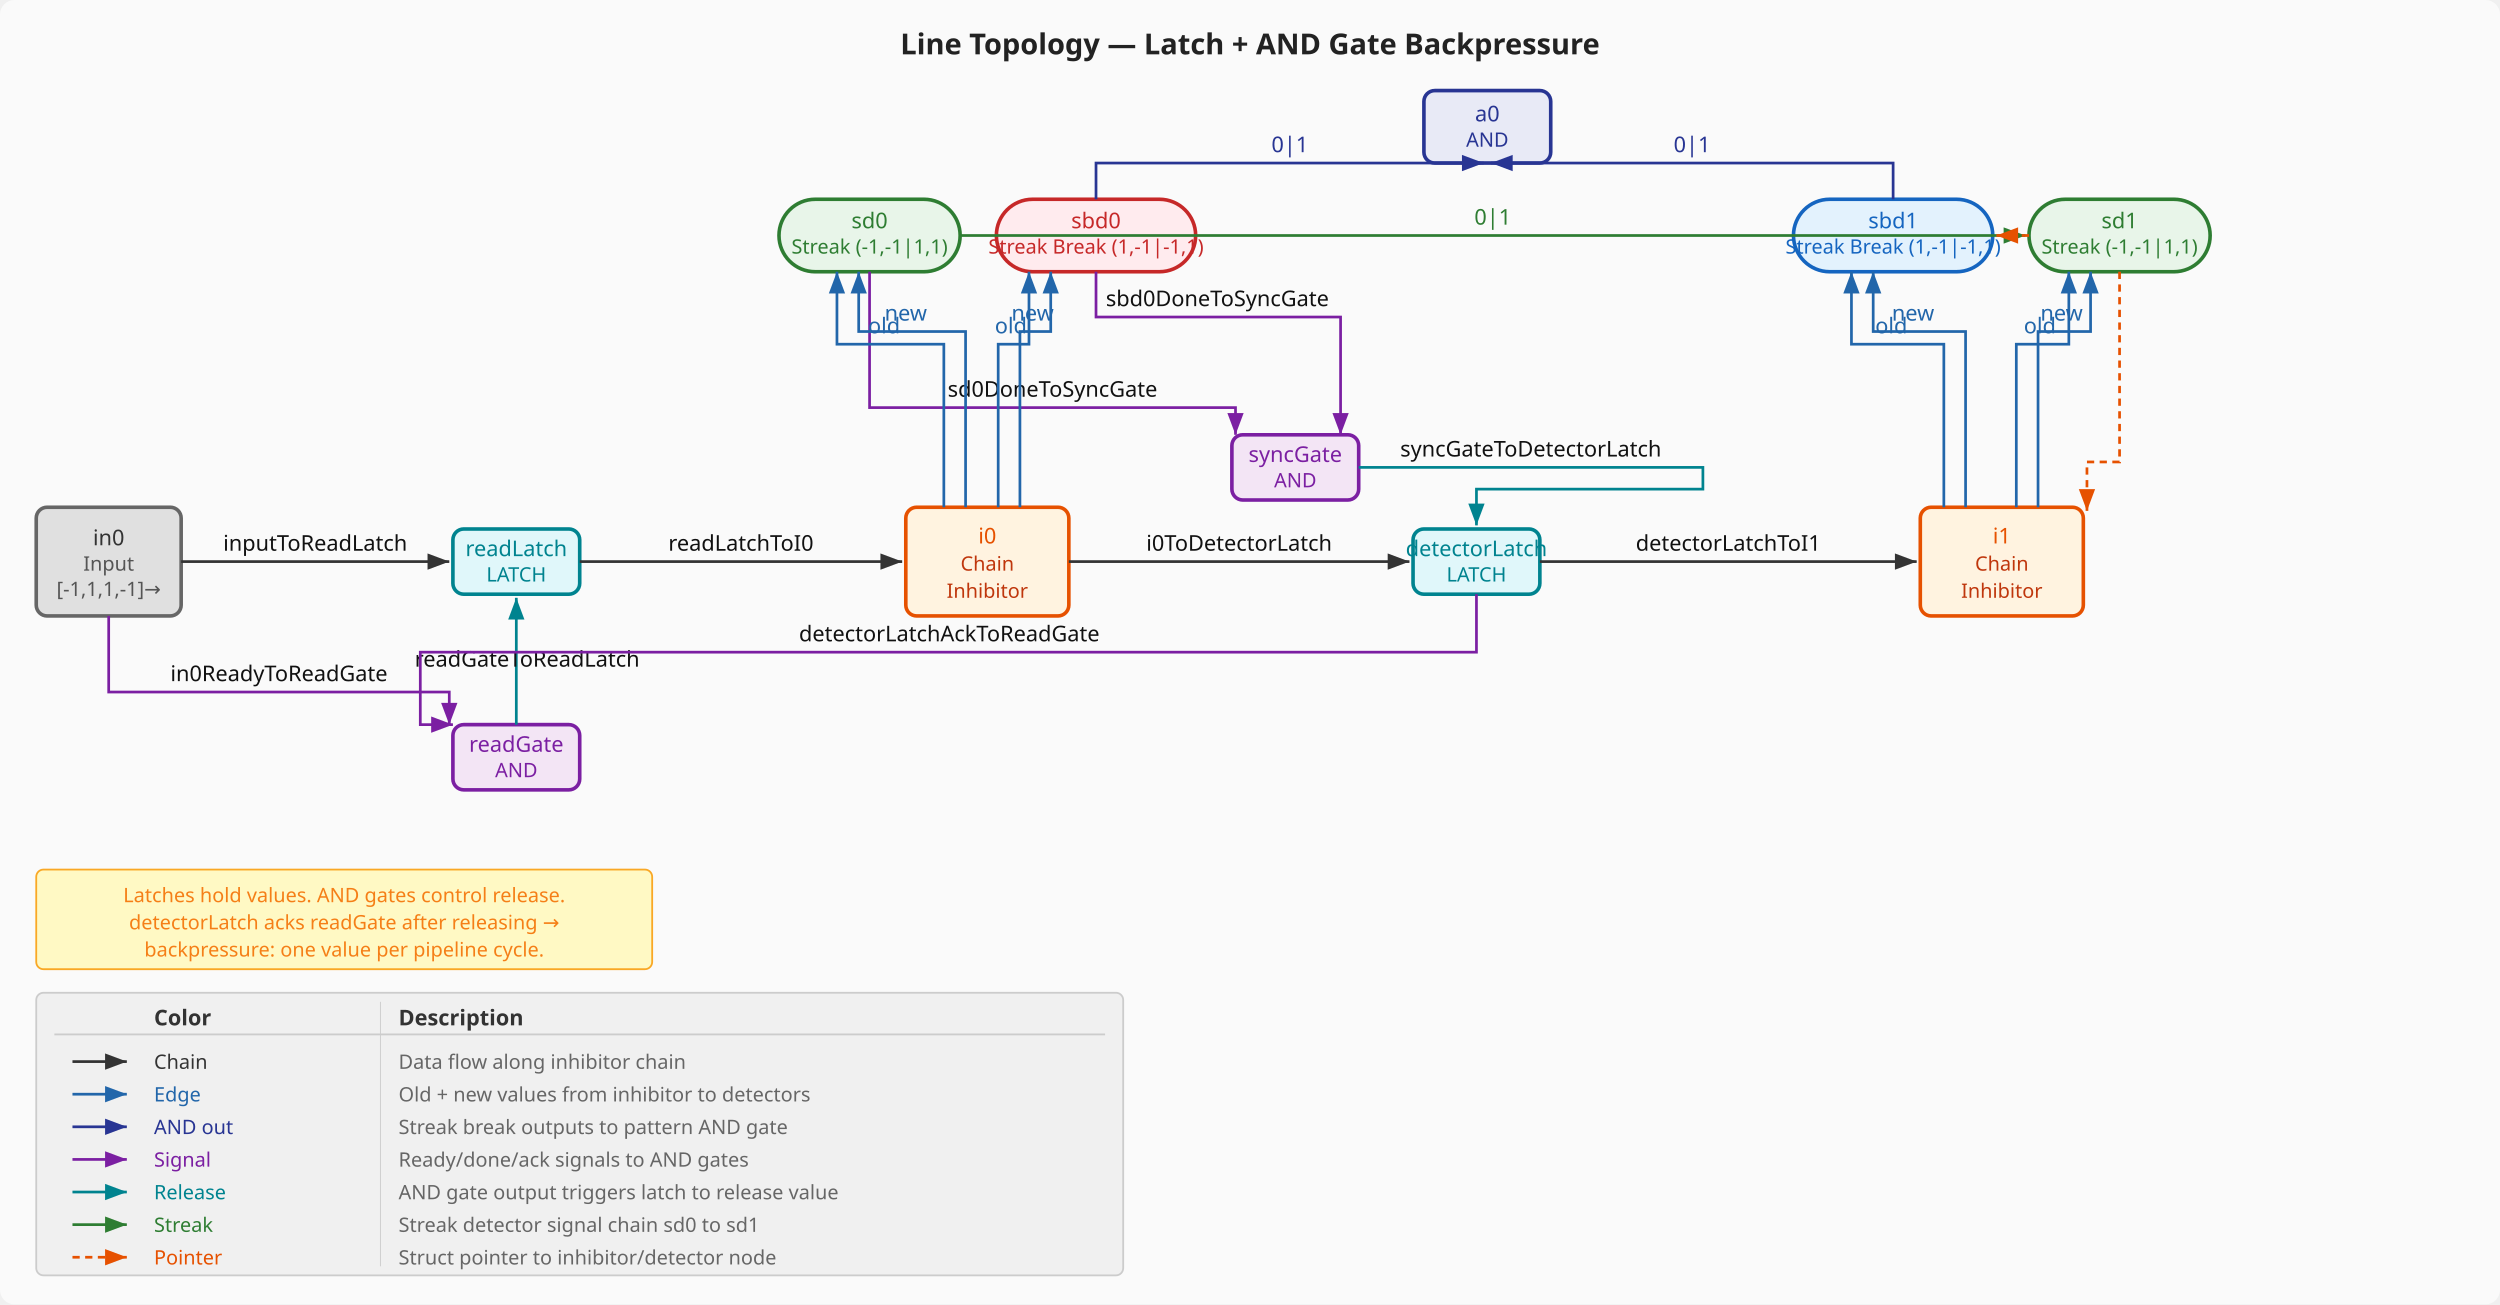
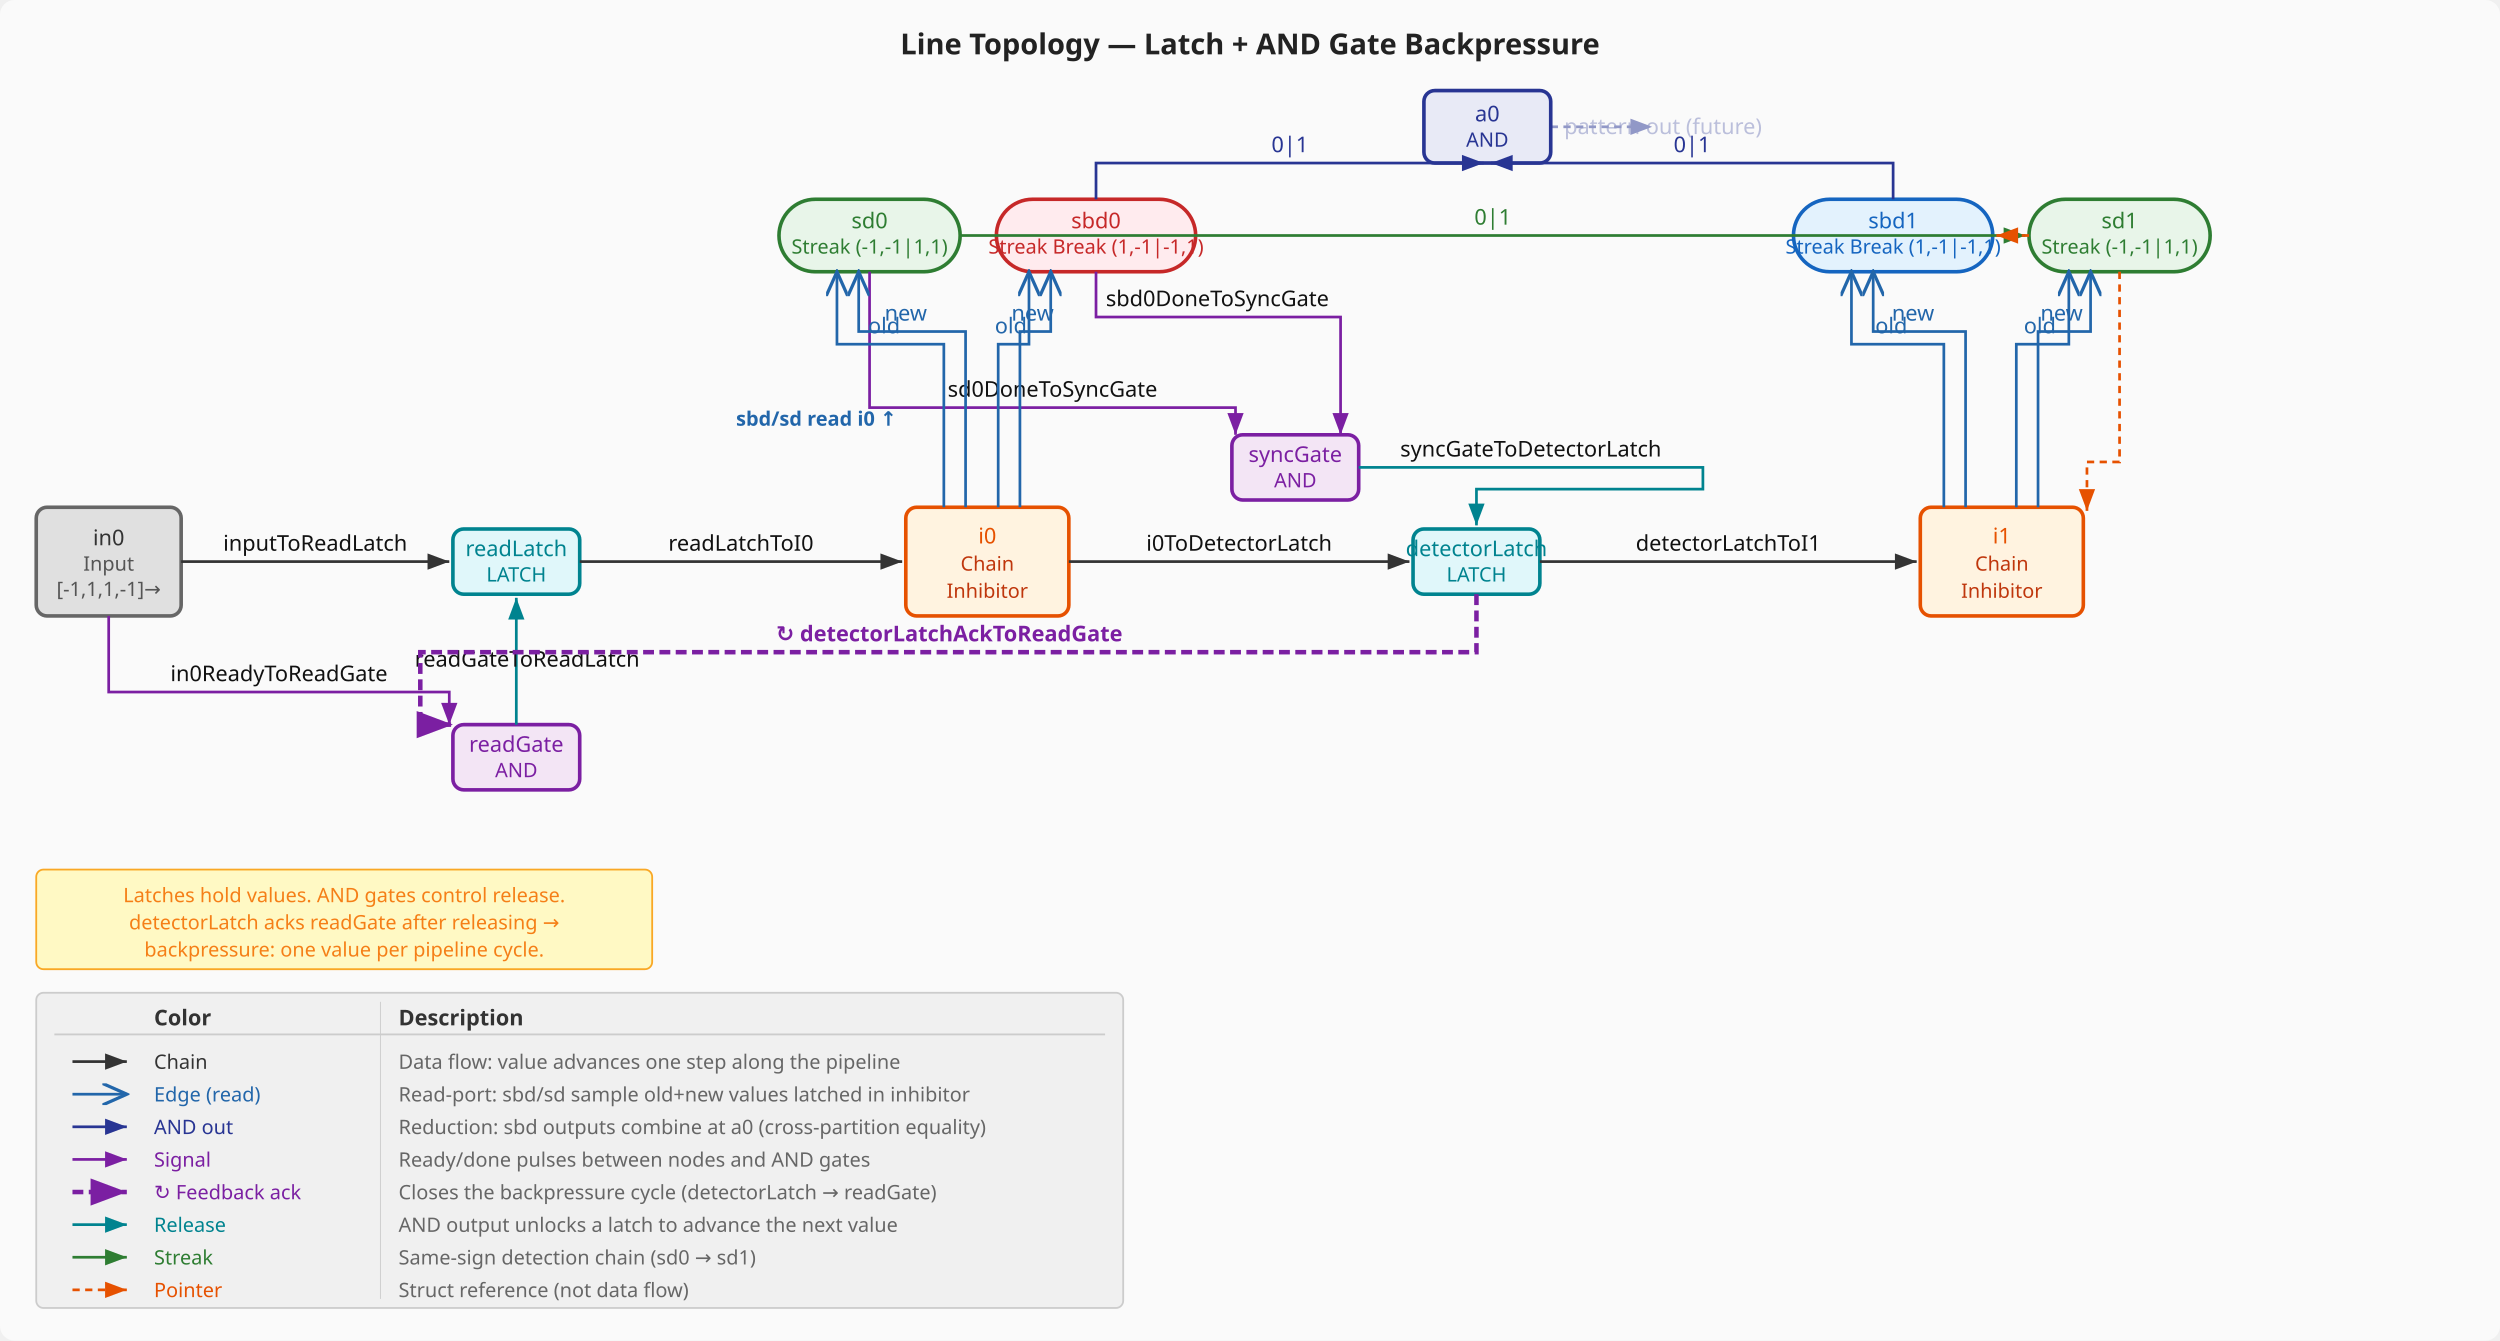
- <svg xmlns="http://www.w3.org/2000/svg" viewBox="0 0 1380 720" font-weight="400" font-family="ui-sans-serif, system-ui, sans-serif">
+ <svg xmlns="http://www.w3.org/2000/svg" viewBox="0 0 1380 740" font-weight="400" font-family="ui-sans-serif, system-ui, sans-serif">
  <style>
    svg { font-family: ui-sans-serif, system-ui, sans-serif; font-size: 12px; font-weight: 400; }

    /* ── Background ─────────────────────────────────────────── */
    .diagram-bg { fill: #fafafa; }

    /* ── Node shapes ─────────────────────────────────────────── */
    .shape-input    { fill: #e0e0e0; stroke: #666;    stroke-width: 2; }
    .shape-inhibitor{ fill: #fff3e0; stroke: #e65100; stroke-width: 2; }
    .shape-latch    { fill: #e0f7fa; stroke: #00838f; stroke-width: 2; }
    .shape-and-gate { fill: #f3e5f5; stroke: #7b1fa2; stroke-width: 2; }
    .shape-pattern-and { fill: #e8eaf6; stroke: #283593; stroke-width: 2; }
    .shape-sbd0     { fill: #ffebee; stroke: #c62828; stroke-width: 2; }
    .shape-sbd1     { fill: #e3f2fd; stroke: #1565c0; stroke-width: 2; }
    .shape-sd       { fill: #e8f5e9; stroke: #2e7d32; stroke-width: 2; }

    /* ── Node text ───────────────────────────────────────────── */
    .node-title    { text-anchor: middle; font-weight: normal; font-size: 12px; }
    .node-sublabel { text-anchor: middle; font-weight: normal; font-size: 11px; }
    .node-type     { text-anchor: middle; font-weight: normal; font-size: 11px; }

    .text-input    { fill: #333; }
    .text-sublabel { fill: #555; }
    .text-inhibitor{ fill: #e65100; }
    .text-inhibitor-sub { fill: #bf360c; }
    .text-latch    { fill: #00838f; }
    .text-and-gate { fill: #7b1fa2; }
    .text-pattern-and { fill: #283593; }
    .text-sbd0     { fill: #c62828; }
    .text-sbd1     { fill: #1565c0; }
    .text-sd       { fill: #2e7d32; }

    /* ── Edge lines ──────────────────────────────────────────── */
    .chain           { stroke: #333;    stroke-width: 1.5px; fill: none; marker-end: url(#arrow); }
-     .edge-connection { stroke: #2266aa; stroke-width: 1.5px; fill: none; marker-end: url(#arrow-blue); }
+     .edge-connection { stroke: #2266aa; stroke-width: 1.5px; fill: none; marker-end: url(#arrow-blue-open); }
    .and-out         { stroke: #283593; stroke-width: 1.5px; fill: none; marker-end: url(#arrow-indigo); }
    .signal          { stroke: #7b1fa2; stroke-width: 1.5px; fill: none; marker-end: url(#arrow-magenta); }
+     .feedback-ack    { stroke: #7b1fa2; stroke-width: 2.5px; fill: none; stroke-dasharray: 6 3; marker-end: url(#arrow-magenta); }
    .release         { stroke: #00838f; stroke-width: 1.5px; fill: none; marker-end: url(#arrow-teal); }
    .streak          { stroke: #2e7d32; stroke-width: 1.5px; fill: none; marker-end: url(#arrow-green); }
    .pointer         { stroke: #e65100; stroke-width: 1.5px; fill: none; stroke-dasharray: 4 3; marker-end: url(#arrow-orange); }
+     .future-out      { stroke: #283593; stroke-width: 1.5px; fill: none; stroke-dasharray: 4 3; opacity: 0.5; marker-end: url(#arrow-indigo); }

    /* ── Edge labels ─────────────────────────────────────────── */
    .edge-label  { font-size: 12px; text-anchor: middle; }
    .value-label { font-size: 12px; text-anchor: middle; }

    /* ── Annotation / legend ─────────────────────────────────── */
    .behavior-note-bg  { fill: #fff9c4; stroke: #f9a825; }
    .behavior-note-text { fill: #f57f17; text-anchor: middle; }
    .legend-bg         { fill: #f0f0f0; stroke: #ccc; }
    .legend-heading    { font-weight: bold; font-size: 12px; fill: #333; }
    .legend-name       { font-size: 11px; }
    .legend-desc       { font-size: 11px; fill: #666; }
    .legend-divider    { stroke: #ccc; }
    .title-text        { font-size: 16px; font-weight: bold; fill: #222; text-anchor: middle; }
  </style>
  <defs>
    <marker id="arrow" markerWidth="8" markerHeight="6" refX="8" refY="3" orient="auto">
      <path d="M0,0 L8,3 L0,6" fill="#333" />
    </marker>
    <marker id="arrow-blue" markerWidth="8" markerHeight="6" refX="8" refY="3" orient="auto">
      <path d="M0,0 L8,3 L0,6" fill="#2266aa" />
    </marker>
+     <marker id="arrow-blue-open" markerWidth="10" markerHeight="8" refX="9" refY="4" orient="auto">
+       <path d="M0,0 L9,4 L0,8" fill="none" stroke="#2266aa" stroke-width="1.2" />
+     </marker>
    <marker id="arrow-indigo" markerWidth="8" markerHeight="6" refX="8" refY="3" orient="auto">
      <path d="M0,0 L8,3 L0,6" fill="#283593" />
    </marker>
    <marker id="arrow-green" markerWidth="8" markerHeight="6" refX="8" refY="3" orient="auto">
      <path d="M0,0 L8,3 L0,6" fill="#2e7d32" />
    </marker>
    <marker id="arrow-orange" markerWidth="8" markerHeight="6" refX="8" refY="3" orient="auto">
      <path d="M0,0 L8,3 L0,6" fill="#e65100" />
    </marker>
    <marker id="arrow-magenta" markerWidth="8" markerHeight="6" refX="8" refY="3" orient="auto">
      <path d="M0,0 L8,3 L0,6" fill="#7b1fa2" />
    </marker>
    <marker id="arrow-teal" markerWidth="8" markerHeight="6" refX="8" refY="3" orient="auto">
      <path d="M0,0 L8,3 L0,6" fill="#00838f" />
    </marker>
  </defs>
-   <rect width="1380" height="720" rx="8" class="diagram-bg" />
+   <rect width="1380" height="740" rx="8" class="diagram-bg" />
  <text x="690" y="30" class="title-text">Line Topology — Latch + AND Gate Backpressure</text>
  <g id="node-a0" data-role="pattern-and-gate">
    <rect x="786" y="50" width="70" height="40" rx="6" class="shape-pattern-and" />
    <text x="821" y="67" font-weight="100" class="node-title text-pattern-and">a0</text>
    <text x="821" y="81" font-weight="100" class="node-type text-pattern-and">AND</text>
  </g>
  <g id="node-sd0" data-role="streak-detector" data-index="0">
    <rect x="430" y="110" width="100" height="40" rx="20" class="shape-sd" />
    <text x="480" y="126" font-weight="100" class="node-title text-sd">sd0</text>
    <text x="480" y="140" font-weight="100" class="node-type text-sd">Streak (-1,-1|1,1)</text>
  </g>
  <g id="node-sbd0" data-role="streak-break-detector" data-index="0">
    <rect x="550" y="110" width="110" height="40" rx="20" class="shape-sbd0" />
    <text x="605" y="126" font-weight="100" class="node-title text-sbd0">sbd0</text>
    <text x="605" y="140" font-weight="100" class="node-type text-sbd0">Streak Break (1,-1|-1,1)</text>
  </g>
  <g id="node-sbd1" data-role="streak-break-detector" data-index="1">
    <rect x="990" y="110" width="110" height="40" rx="20" class="shape-sbd1" />
    <text x="1045" y="126" font-weight="100" class="node-title text-sbd1">sbd1</text>
    <text x="1045" y="140" font-weight="100" class="node-type text-sbd1">Streak Break (1,-1|-1,1)</text>
  </g>
  <g id="node-sd1" data-role="streak-detector" data-index="1">
    <rect x="1120" y="110" width="100" height="40" rx="20" class="shape-sd" />
    <text x="1170" y="126" font-weight="100" class="node-title text-sd">sd1</text>
    <text x="1170" y="140" font-weight="100" class="node-type text-sd">Streak (-1,-1|1,1)</text>
  </g>
  <g id="node-syncGate" data-role="and-gate">
    <rect x="680" y="240" width="70" height="36" rx="6" class="shape-and-gate" />
    <text x="715" y="255" font-weight="100" class="node-title text-and-gate">syncGate</text>
    <text x="715" y="269" font-weight="100" class="node-type text-and-gate">AND</text>
  </g>
  <g id="node-in0" data-role="input">
    <rect x="20" y="280" width="80" height="60" rx="6" class="shape-input" />
    <text x="60" y="301" font-weight="100" class="node-title text-input">in0</text>
    <text x="60" y="315" font-weight="100" class="node-sublabel text-sublabel">Input</text>
    <text x="60" y="329" font-weight="100" class="node-type text-sublabel">[-1,1,1,-1]→</text>
  </g>
  <g id="node-readLatch" data-role="latch">
    <rect x="250" y="292" width="70" height="36" rx="6" class="shape-latch" />
    <text x="285" y="307" font-weight="100" class="node-title text-latch">readLatch</text>
    <text x="285" y="321" font-weight="100" class="node-type text-latch">LATCH</text>
  </g>
  <g id="node-i0" data-role="inhibitor" data-index="0">
    <rect x="500" y="280" width="90" height="60" rx="6" class="shape-inhibitor" />
    <text x="545" y="300" font-weight="100" class="node-title text-inhibitor">i0</text>
    <text x="545" y="315" font-weight="100" class="node-sublabel text-inhibitor-sub">Chain</text>
    <text x="545" y="330" font-weight="100" class="node-sublabel text-inhibitor-sub">Inhibitor</text>
  </g>
  <g id="node-detectorLatch" data-role="latch">
    <rect x="780" y="292" width="70" height="36" rx="6" class="shape-latch" />
    <text x="815" y="307" font-weight="100" class="node-title text-latch">detectorLatch</text>
    <text x="815" y="321" font-weight="100" class="node-type text-latch">LATCH</text>
  </g>
  <g id="node-i1" data-role="inhibitor" data-index="1">
    <rect x="1060" y="280" width="90" height="60" rx="6" class="shape-inhibitor" />
    <text x="1105" y="300" font-weight="100" class="node-title text-inhibitor">i1</text>
    <text x="1105" y="315" font-weight="100" class="node-sublabel text-inhibitor-sub">Chain</text>
    <text x="1105" y="330" font-weight="100" class="node-sublabel text-inhibitor-sub">Inhibitor</text>
  </g>
  <g id="node-readGate" data-role="and-gate">
    <rect x="250" y="400" width="70" height="36" rx="6" class="shape-and-gate" />
    <text x="285" y="415" font-weight="100" class="node-title text-and-gate">readGate</text>
    <text x="285" y="429" font-weight="100" class="node-type text-and-gate">AND</text>
  </g>
  <g id="edge-inputToReadLatch" data-role="edge" class="chain">
    <line x1="100" y1="310" x2="248" y2="310" />
    <text x="174" y="304" font-weight="300" fill="#111" stroke="none" class="edge-label">inputToReadLatch</text>
  </g>
  <g id="edge-readLatchToI0" data-role="edge" class="chain">
    <line x1="320" y1="310" x2="498" y2="310" />
    <text x="409" y="304" font-weight="300" fill="#111" stroke="none" class="edge-label">readLatchToI0</text>
  </g>
  <g id="edge-i0ToDetectorLatch" data-role="edge" class="chain">
    <line x1="590" y1="310" x2="778" y2="310" />
    <text x="684" y="304" font-weight="300" fill="#111" stroke="none" class="edge-label">i0ToDetectorLatch</text>
  </g>
  <g id="edge-detectorLatchToI1" data-role="edge" class="chain">
    <line x1="850" y1="310" x2="1058" y2="310" />
    <text x="954" y="304" font-weight="300" fill="#111" stroke="none" class="edge-label">detectorLatchToI1</text>
  </g>
  <g id="edge-in0ReadyToReadGate" data-role="edge" class="signal">
    <path d="M60,340 L60,382 L248,382 L248,400" />
    <text x="154" y="376" font-weight="300" fill="#111" stroke="none" class="edge-label" text-anchor="middle">in0ReadyToReadGate</text>
  </g>
  <g id="edge-readGateToReadLatch" data-role="edge" class="release">
    <line x1="285" y1="400" x2="285" y2="330" />
    <text x="291" y="368" font-weight="300" fill="#111" stroke="none" class="edge-label" text-anchor="start">readGateToReadLatch</text>
  </g>
  <g id="edge-syncGateToDetectorLatch" data-role="edge" class="release">
    <path d="M750,258 L940,258 L940,270 L815,270 L815,290" />
    <text x="845" y="252" font-weight="300" fill="#111" stroke="none" class="edge-label" text-anchor="middle">syncGateToDetectorLatch</text>
  </g>
-   <g id="edge-detectorLatchAckToReadGate" data-role="edge" class="signal">
+   <g id="edge-detectorLatchAckToReadGate" data-role="edge" class="feedback-ack">
    <path d="M815,328 L815,360 L232,360 L232,400 L250,400" />
-     <text x="524" y="354" font-weight="300" fill="#111" stroke="none" class="edge-label">detectorLatchAckToReadGate</text>
+     <text x="524" y="354" font-weight="600" fill="#7b1fa2" stroke="none" class="edge-label">↻ detectorLatchAckToReadGate</text>
  </g>
  <g id="edge-sbd0DoneToSyncGate" data-role="edge" class="signal">
    <path d="M605,150 L605,175 L740,175 L740,240" />
    <text x="672" y="169" font-weight="300" fill="#111" stroke="none" class="edge-label" text-anchor="middle">sbd0DoneToSyncGate</text>
  </g>
  <g id="edge-sd0DoneToSyncGate" data-role="edge" class="signal">
    <path d="M480,150 L480,225 L682,225 L682,240" />
    <text x="581" y="219" font-weight="300" fill="#111" stroke="none" class="edge-label" text-anchor="middle">sd0DoneToSyncGate</text>
  </g>
  <g id="edge-i0-sd0-old" data-role="edge" class="edge-connection">
    <path d="M521,280 L521,190 L462,190 L462,150" />
    <text x="488" y="184" font-weight="300" fill="#2266aa" stroke="none" class="value-label">old</text>
  </g>
  <g id="edge-i0-sd0-new" data-role="edge" class="edge-connection">
    <path d="M533,280 L533,183 L474,183 L474,150" />
    <text x="500" y="177" font-weight="300" fill="#2266aa" stroke="none" class="value-label">new</text>
  </g>
  <g id="edge-i0-sbd0-old" data-role="edge" class="edge-connection">
    <path d="M551,280 L551,190 L568,190 L568,150" />
    <text x="558" y="184" font-weight="300" fill="#2266aa" stroke="none" class="value-label">old</text>
+     <text x="495" y="235" font-weight="600" fill="#2266aa" stroke="none" font-size="11" text-anchor="end">sbd/sd read i0 ↑</text>
  </g>
  <g id="edge-i0-sbd0-new" data-role="edge" class="edge-connection">
    <path d="M563,280 L563,183 L580,183 L580,150" />
    <text x="570" y="177" font-weight="300" fill="#2266aa" stroke="none" class="value-label">new</text>
  </g>
  <g id="edge-i1-sbd1-old" data-role="edge" class="edge-connection">
    <path d="M1073,280 L1073,190 L1022,190 L1022,150" />
    <text x="1044" y="184" font-weight="300" fill="#2266aa" stroke="none" class="value-label">old</text>
  </g>
  <g id="edge-i1-sbd1-new" data-role="edge" class="edge-connection">
    <path d="M1085,280 L1085,183 L1034,183 L1034,150" />
    <text x="1056" y="177" font-weight="300" fill="#2266aa" stroke="none" class="value-label">new</text>
  </g>
  <g id="edge-i1-sd1-old" data-role="edge" class="edge-connection">
    <path d="M1113,280 L1113,190 L1142,190 L1142,150" />
    <text x="1126" y="184" font-weight="300" fill="#2266aa" stroke="none" class="value-label">old</text>
  </g>
  <g id="edge-i1-sd1-new" data-role="edge" class="edge-connection">
    <path d="M1125,280 L1125,183 L1154,183 L1154,150" />
    <text x="1138" y="177" font-weight="300" fill="#2266aa" stroke="none" class="value-label">new</text>
  </g>
  <g id="edge-sbd0-a0" data-role="edge" class="and-out">
    <path d="M605,110 L605,90 L819,90" />
    <text x="712" y="84" font-weight="300" fill="#283593" stroke="none" class="value-label">0|1</text>
  </g>
  <g id="edge-sbd1-a0" data-role="edge" class="and-out">
    <path d="M1045,110 L1045,90 L823,90" />
    <text x="934" y="84" font-weight="300" fill="#283593" stroke="none" class="value-label">0|1</text>
  </g>
  <g id="edge-sd0-sd1" data-role="edge" class="streak">
    <line x1="530" y1="130" x2="1118" y2="130" />
    <text x="824" y="124" font-weight="300" fill="#2e7d32" stroke="none" class="value-label">0|1</text>
  </g>
  <g id="edge-sd1-i1-ptr" data-role="edge" class="pointer">
    <path d="M1170,150 L1170,255 L1152,255 L1152,282" />
  </g>
  <g id="edge-sd1-sbd1-ptr" data-role="edge" class="pointer">
    <path d="M1120,130 L1102,130" />
+   </g>
+   <g id="edge-a0-future-out" data-role="edge" class="future-out">
+     <path d="M856,70 L912,70" />
+     <text x="918" y="74" font-weight="300" fill="#283593" stroke="none" class="edge-label" text-anchor="start" opacity="0.6">pattern out (future)</text>
  </g>
  <g id="annotation-backpressure" data-role="annotation">
    <rect x="20" y="480" width="340" height="55" rx="4" class="behavior-note-bg" />
    <text x="190" y="498" font-size="11" class="behavior-note-text">Latches hold values. AND gates control release.</text>
    <text x="190" y="513" font-size="11" class="behavior-note-text">detectorLatch acks readGate after releasing →</text>
    <text x="190" y="528" font-size="11" class="behavior-note-text">backpressure: one value per pipeline cycle.</text>
  </g>
  <g id="legend" data-role="legend">
-     <rect x="20" y="548" width="600" height="156" rx="4" class="legend-bg" />
+     <rect x="20" y="548" width="600" height="174" rx="4" class="legend-bg" />
    <text x="85" y="566" text-anchor="start" class="legend-heading">Color</text>
    <text x="220" y="566" text-anchor="start" class="legend-heading">Description</text>
    <line x1="30" y1="571" x2="610" y2="571" class="legend-divider" stroke-width="1" />
-     <line x1="210" y1="553" x2="210" y2="699" class="legend-divider" stroke-width="0.5" />
+     <line x1="210" y1="553" x2="210" y2="717" class="legend-divider" stroke-width="0.5" />
    <g class="chain">
      <line x1="40" y1="586" x2="70" y2="586" />
    </g>
    <text x="85" y="590" text-anchor="start" class="legend-name" fill="#333">Chain</text>
-     <text x="220" y="590" text-anchor="start" class="legend-desc">Data flow along inhibitor chain</text>
+     <text x="220" y="590" text-anchor="start" class="legend-desc">Data flow: value advances one step along the pipeline</text>
    <g class="edge-connection">
      <line x1="40" y1="604" x2="70" y2="604" />
    </g>
-     <text x="85" y="608" text-anchor="start" class="legend-name" fill="#2266aa">Edge</text>
-     <text x="220" y="608" text-anchor="start" class="legend-desc">Old + new values from inhibitor to detectors</text>
+     <text x="85" y="608" text-anchor="start" class="legend-name" fill="#2266aa">Edge (read)</text>
+     <text x="220" y="608" text-anchor="start" class="legend-desc">Read-port: sbd/sd sample old+new values latched in inhibitor</text>
    <g class="and-out">
      <line x1="40" y1="622" x2="70" y2="622" />
    </g>
    <text x="85" y="626" text-anchor="start" class="legend-name" fill="#283593">AND out</text>
-     <text x="220" y="626" text-anchor="start" class="legend-desc">Streak break outputs to pattern AND gate</text>
+     <text x="220" y="626" text-anchor="start" class="legend-desc">Reduction: sbd outputs combine at a0 (cross-partition equality)</text>
    <g class="signal">
      <line x1="40" y1="640" x2="70" y2="640" />
    </g>
    <text x="85" y="644" text-anchor="start" class="legend-name" fill="#7b1fa2">Signal</text>
-     <text x="220" y="644" text-anchor="start" class="legend-desc">Ready/done/ack signals to AND gates</text>
+     <text x="220" y="644" text-anchor="start" class="legend-desc">Ready/done pulses between nodes and AND gates</text>
+     <g class="feedback-ack">
+       <line x1="40" y1="658" x2="70" y2="658" />
+     </g>
+     <text x="85" y="662" text-anchor="start" class="legend-name" fill="#7b1fa2">↻ Feedback ack</text>
+     <text x="220" y="662" text-anchor="start" class="legend-desc">Closes the backpressure cycle (detectorLatch → readGate)</text>
    <g class="release">
-       <line x1="40" y1="658" x2="70" y2="658" />
-     </g>
-     <text x="85" y="662" text-anchor="start" class="legend-name" fill="#00838f">Release</text>
-     <text x="220" y="662" text-anchor="start" class="legend-desc">AND gate output triggers latch to release value</text>
+       <line x1="40" y1="676" x2="70" y2="676" />
+     </g>
+     <text x="85" y="680" text-anchor="start" class="legend-name" fill="#00838f">Release</text>
+     <text x="220" y="680" text-anchor="start" class="legend-desc">AND output unlocks a latch to advance the next value</text>
    <g class="streak">
-       <line x1="40" y1="676" x2="70" y2="676" />
-     </g>
-     <text x="85" y="680" text-anchor="start" class="legend-name" fill="#2e7d32">Streak</text>
-     <text x="220" y="680" text-anchor="start" class="legend-desc">Streak detector signal chain sd0 to sd1</text>
+       <line x1="40" y1="694" x2="70" y2="694" />
+     </g>
+     <text x="85" y="698" text-anchor="start" class="legend-name" fill="#2e7d32">Streak</text>
+     <text x="220" y="698" text-anchor="start" class="legend-desc">Same-sign detection chain (sd0 → sd1)</text>
    <g class="pointer">
-       <line x1="40" y1="694" x2="70" y2="694" />
-     </g>
-     <text x="85" y="698" text-anchor="start" class="legend-name" fill="#e65100">Pointer</text>
-     <text x="220" y="698" text-anchor="start" class="legend-desc">Struct pointer to inhibitor/detector node</text>
+       <line x1="40" y1="712" x2="70" y2="712" />
+     </g>
+     <text x="85" y="716" text-anchor="start" class="legend-name" fill="#e65100">Pointer</text>
+     <text x="220" y="716" text-anchor="start" class="legend-desc">Struct reference (not data flow)</text>
  </g>
  <rect x="20" y="280" width="80" height="60" rx="6" fill="white" stroke="none" opacity="0" pointer-events="none">
    <animate attributeName="opacity" values="0;0.5;0;0" keyTimes="0;0.062;0.125;1" dur="27s" repeatCount="indefinite" />
  </rect>
  <rect x="250" y="400" width="70" height="36" rx="6" fill="white" stroke="none" opacity="0" pointer-events="none">
    <animate attributeName="opacity" values="0;0;0.5;0;0" keyTimes="0;0.12;0.182;0.245;1" dur="27s" repeatCount="indefinite" />
  </rect>
  <rect x="250" y="292" width="70" height="36" rx="6" fill="white" stroke="none" opacity="0" pointer-events="none">
    <animate attributeName="opacity" values="0;0;0.5;0;0" keyTimes="0;0.24;0.302;0.365;1" dur="27s" repeatCount="indefinite" />
  </rect>
  <rect x="500" y="280" width="90" height="60" rx="6" fill="white" stroke="none" opacity="0" pointer-events="none">
    <animate attributeName="opacity" values="0;0;0.5;0;0" keyTimes="0;0.36;0.422;0.485;1" dur="27s" repeatCount="indefinite" />
  </rect>
  <rect x="550" y="110" width="110" height="40" rx="20" fill="white" stroke="none" opacity="0" pointer-events="none">
    <animate attributeName="opacity" values="0;0;0.5;0;0" keyTimes="0;0.42;0.482;0.545;1" dur="27s" repeatCount="indefinite" />
  </rect>
  <rect x="430" y="110" width="100" height="40" rx="20" fill="white" stroke="none" opacity="0" pointer-events="none">
    <animate attributeName="opacity" values="0;0;0.5;0;0" keyTimes="0;0.42;0.482;0.545;1" dur="27s" repeatCount="indefinite" />
  </rect>
  <rect x="680" y="240" width="70" height="36" rx="6" fill="white" stroke="none" opacity="0" pointer-events="none">
    <animate attributeName="opacity" values="0;0;0.5;0;0" keyTimes="0;0.54;0.603;0.665;1" dur="27s" repeatCount="indefinite" />
  </rect>
  <rect x="780" y="292" width="70" height="36" rx="6" fill="white" stroke="none" opacity="0" pointer-events="none">
    <animate attributeName="opacity" values="0;0;0.5;0;0" keyTimes="0;0.66;0.723;0.785;1" dur="27s" repeatCount="indefinite" />
  </rect>
  <rect x="1060" y="280" width="90" height="60" rx="6" fill="white" stroke="none" opacity="0" pointer-events="none">
    <animate attributeName="opacity" values="0;0;0.5;0;0" keyTimes="0;0.78;0.843;0.905;1" dur="27s" repeatCount="indefinite" />
+   </rect>
+   <rect x="786" y="50" width="70" height="40" rx="6" fill="white" stroke="none" opacity="0" pointer-events="none">
+     <animate attributeName="opacity" values="0;0;0.5;0;0" keyTimes="0;0.54;0.56;0.585;1" dur="27s" repeatCount="indefinite" />
  </rect>
  <path d="M60,340 L60,382 L248,382 L248,400" stroke="#7b1fa2" stroke-width="3" fill="none" stroke-dasharray="20,9999" stroke-dashoffset="0" opacity="0" pointer-events="none">
    <animate attributeName="stroke-dashoffset" values="0;0;-248;-248" keyTimes="0;0.06;0.187;1" dur="27s" repeatCount="indefinite" />
    <animate attributeName="opacity" values="0;0;1;1;0;0" keyTimes="0;0.055;0.06;0.187;0.192;1" dur="27s" repeatCount="indefinite" />
  </path>
  <line x1="285" y1="400" x2="285" y2="330" stroke="#00838f" stroke-width="3" stroke-dasharray="20,9999" stroke-dashoffset="0" opacity="0" pointer-events="none">
    <animate attributeName="stroke-dashoffset" values="0;0;-70;-70" keyTimes="0;0.18;0.211;1" dur="27s" repeatCount="indefinite" />
    <animate attributeName="opacity" values="0;0;1;1;0;0" keyTimes="0;0.175;0.18;0.211;0.216;1" dur="27s" repeatCount="indefinite" />
  </line>
  <line x1="320" y1="310" x2="498" y2="310" stroke="#333" stroke-width="3" stroke-dasharray="20,9999" stroke-dashoffset="0" opacity="0" pointer-events="none">
    <animate attributeName="stroke-dashoffset" values="0;0;-178;-178" keyTimes="0;0.3;0.389;1" dur="27s" repeatCount="indefinite" />
    <animate attributeName="opacity" values="0;0;1;1;0;0" keyTimes="0;0.295;0.3;0.389;0.394;1" dur="27s" repeatCount="indefinite" />
  </line>
  <path d="M551,280 L551,190 L568,190 L568,150" stroke="#2266aa" stroke-width="3" fill="none" stroke-dasharray="20,9999" stroke-dashoffset="0" opacity="0" pointer-events="none">
-     <animate attributeName="stroke-dashoffset" values="0;0;-147;-147" keyTimes="0;0.36;0.481;1" dur="27s" repeatCount="indefinite" />
-     <animate attributeName="opacity" values="0;0;1;1;0;0" keyTimes="0;0.355;0.36;0.481;0.486;1" dur="27s" repeatCount="indefinite" />
+     <animate attributeName="stroke-dashoffset" values="0;0;-147;-147" keyTimes="0;0.36;0.48;1" dur="27s" repeatCount="indefinite" />
+     <animate attributeName="opacity" values="0;0;1;1;0;0" keyTimes="0;0.355;0.36;0.48;0.485;1" dur="27s" repeatCount="indefinite" />
  </path>
  <path d="M563,280 L563,183 L580,183 L580,150" stroke="#2266aa" stroke-width="3" fill="none" stroke-dasharray="20,9999" stroke-dashoffset="0" opacity="0" pointer-events="none">
-     <animate attributeName="stroke-dashoffset" values="0;0;-147;-147" keyTimes="0;0.36;0.456;1" dur="27s" repeatCount="indefinite" />
-     <animate attributeName="opacity" values="0;0;1;1;0;0" keyTimes="0;0.355;0.36;0.456;0.461;1" dur="27s" repeatCount="indefinite" />
+     <animate attributeName="stroke-dashoffset" values="0;0;-147;-147" keyTimes="0;0.40;0.52;1" dur="27s" repeatCount="indefinite" />
+     <animate attributeName="opacity" values="0;0;1;1;0;0" keyTimes="0;0.395;0.40;0.52;0.525;1" dur="27s" repeatCount="indefinite" />
  </path>
  <path d="M521,280 L521,190 L462,190 L462,150" stroke="#2266aa" stroke-width="3" fill="none" stroke-dasharray="20,9999" stroke-dashoffset="0" opacity="0" pointer-events="none">
-     <animate attributeName="stroke-dashoffset" values="0;0;-189;-189" keyTimes="0;0.36;0.535;1" dur="27s" repeatCount="indefinite" />
-     <animate attributeName="opacity" values="0;0;1;1;0;0" keyTimes="0;0.355;0.36;0.535;0.540;1" dur="27s" repeatCount="indefinite" />
+     <animate attributeName="stroke-dashoffset" values="0;0;-189;-189" keyTimes="0;0.36;0.48;1" dur="27s" repeatCount="indefinite" />
+     <animate attributeName="opacity" values="0;0;1;1;0;0" keyTimes="0;0.355;0.36;0.48;0.485;1" dur="27s" repeatCount="indefinite" />
  </path>
  <path d="M533,280 L533,183 L474,183 L474,150" stroke="#2266aa" stroke-width="3" fill="none" stroke-dasharray="20,9999" stroke-dashoffset="0" opacity="0" pointer-events="none">
-     <animate attributeName="stroke-dashoffset" values="0;0;-189;-189" keyTimes="0;0.36;0.561;1" dur="27s" repeatCount="indefinite" />
-     <animate attributeName="opacity" values="0;0;1;1;0;0" keyTimes="0;0.355;0.36;0.561;0.566;1" dur="27s" repeatCount="indefinite" />
+     <animate attributeName="stroke-dashoffset" values="0;0;-189;-189" keyTimes="0;0.40;0.52;1" dur="27s" repeatCount="indefinite" />
+     <animate attributeName="opacity" values="0;0;1;1;0;0" keyTimes="0;0.395;0.40;0.52;0.525;1" dur="27s" repeatCount="indefinite" />
  </path>
  <path d="M605,150 L605,175 L740,175 L740,240" stroke="#7b1fa2" stroke-width="3" fill="none" stroke-dasharray="20,9999" stroke-dashoffset="0" opacity="0" pointer-events="none">
    <animate attributeName="stroke-dashoffset" values="0;0;-225;-225" keyTimes="0;0.48;0.605;1" dur="27s" repeatCount="indefinite" />
    <animate attributeName="opacity" values="0;0;1;1;0;0" keyTimes="0;0.475;0.48;0.605;0.61;1" dur="27s" repeatCount="indefinite" />
  </path>
  <path d="M480,150 L480,225 L682,225 L682,240" stroke="#7b1fa2" stroke-width="3" fill="none" stroke-dasharray="20,9999" stroke-dashoffset="0" opacity="0" pointer-events="none">
    <animate attributeName="stroke-dashoffset" values="0;0;-292;-292" keyTimes="0;0.48;0.692;1" dur="27s" repeatCount="indefinite" />
    <animate attributeName="opacity" values="0;0;1;1;0;0" keyTimes="0;0.475;0.48;0.692;0.697;1" dur="27s" repeatCount="indefinite" />
  </path>
+   <path d="M605,110 L605,90 L819,90" stroke="#283593" stroke-width="3" fill="none" stroke-dasharray="20,9999" stroke-dashoffset="0" opacity="0" pointer-events="none">
+     <animate attributeName="stroke-dashoffset" values="0;0;-234;-234" keyTimes="0;0.495;0.555;1" dur="27s" repeatCount="indefinite" />
+     <animate attributeName="opacity" values="0;0;1;1;0;0" keyTimes="0;0.49;0.495;0.555;0.56;1" dur="27s" repeatCount="indefinite" />
+   </path>
+   <path d="M1045,110 L1045,90 L823,90" stroke="#283593" stroke-width="3" fill="none" stroke-dasharray="20,9999" stroke-dashoffset="0" opacity="0" pointer-events="none">
+     <animate attributeName="stroke-dashoffset" values="0;0;-242;-242" keyTimes="0;0.495;0.555;1" dur="27s" repeatCount="indefinite" />
+     <animate attributeName="opacity" values="0;0;1;1;0;0" keyTimes="0;0.49;0.495;0.555;0.56;1" dur="27s" repeatCount="indefinite" />
+   </path>
  <path d="M750,258 L940,258 L940,270 L815,270 L815,290" stroke="#00838f" stroke-width="3" fill="none" stroke-dasharray="20,9999" stroke-dashoffset="0" opacity="0" pointer-events="none">
    <animate attributeName="stroke-dashoffset" values="0;0;-347;-347" keyTimes="0;0.6;0.688;1" dur="27s" repeatCount="indefinite" />
    <animate attributeName="opacity" values="0;0;1;1;0;0" keyTimes="0;0.595;0.6;0.688;0.693;1" dur="27s" repeatCount="indefinite" />
  </path>
-   <path d="M815,328 L815,360 L232,360 L232,400 L250,400" stroke="#7b1fa2" stroke-width="3" fill="none" stroke-dasharray="20,9999" stroke-dashoffset="0" opacity="0" pointer-events="none">
-     <animate attributeName="stroke-dashoffset" values="0;0;-673;-673" keyTimes="0;0.66;0.954;1" dur="27s" repeatCount="indefinite" />
-     <animate attributeName="opacity" values="0;0;1;1;0;0" keyTimes="0;0.655;0.66;0.954;0.959;1" dur="27s" repeatCount="indefinite" />
-   </path>
+   <path d="M815,328 L815,360 L232,360 L232,400 L250,400" stroke="#7b1fa2" stroke-width="4" fill="none" stroke-dasharray="20,9999" stroke-dashoffset="0" opacity="0" pointer-events="none">
+     <animate attributeName="stroke-dashoffset" values="0;0;-673;-673;-673" keyTimes="0;0.66;0.90;0.96;1" dur="27s" repeatCount="indefinite" />
+     <animate attributeName="opacity" values="0;0;1;1;0.4;0;0" keyTimes="0;0.655;0.66;0.90;0.93;0.96;1" dur="27s" repeatCount="indefinite" />
+   </path>
+   <circle cx="815" cy="328" r="10" fill="#7b1fa2" stroke="none" opacity="0" pointer-events="none">
+     <animate attributeName="opacity" values="0;0;0.6;0;0" keyTimes="0;0.645;0.655;0.67;1" dur="27s" repeatCount="indefinite" />
+   </circle>
  <line x1="850" y1="310" x2="1058" y2="310" stroke="#333" stroke-width="3" stroke-dasharray="20,9999" stroke-dashoffset="0" opacity="0" pointer-events="none">
    <animate attributeName="stroke-dashoffset" values="0;0;-208;-208" keyTimes="0;0.72;0.823;1" dur="27s" repeatCount="indefinite" />
    <animate attributeName="opacity" values="0;0;1;1;0;0" keyTimes="0;0.715;0.72;0.823;0.828;1" dur="27s" repeatCount="indefinite" />
  </line>
</svg>
